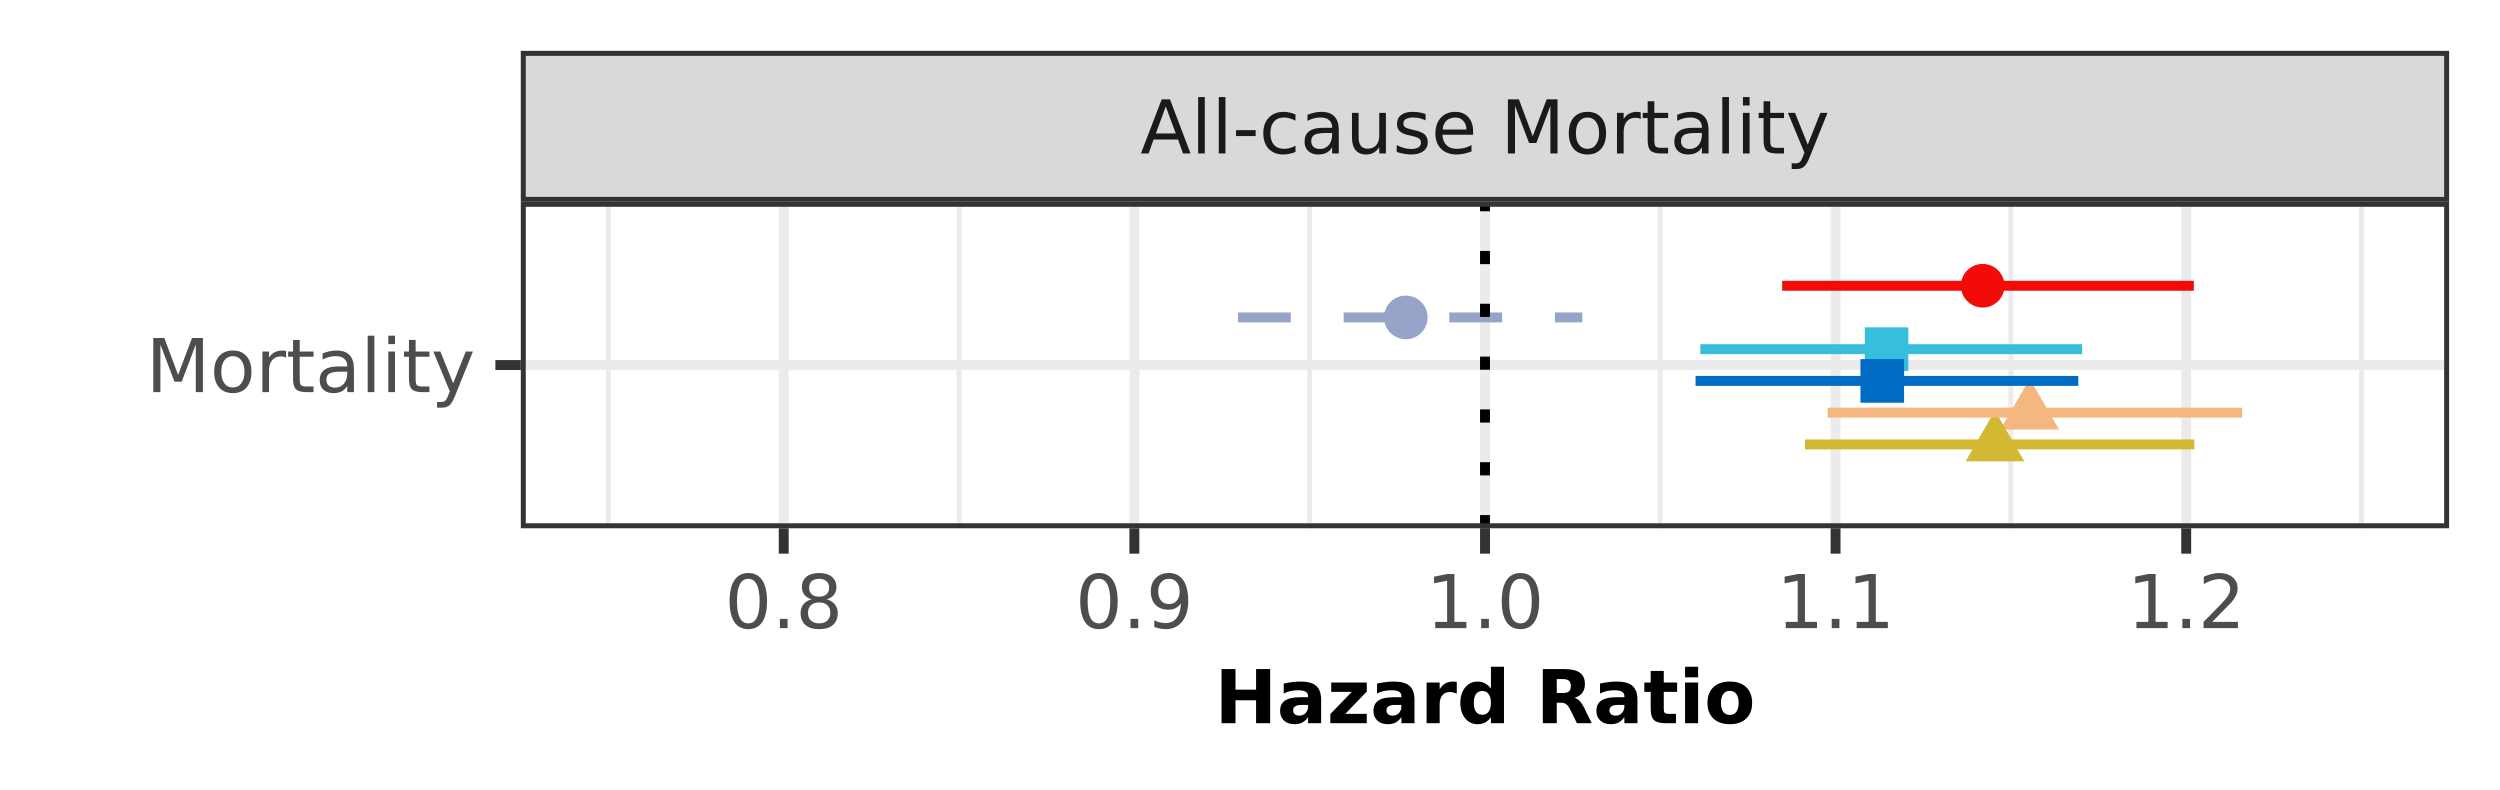
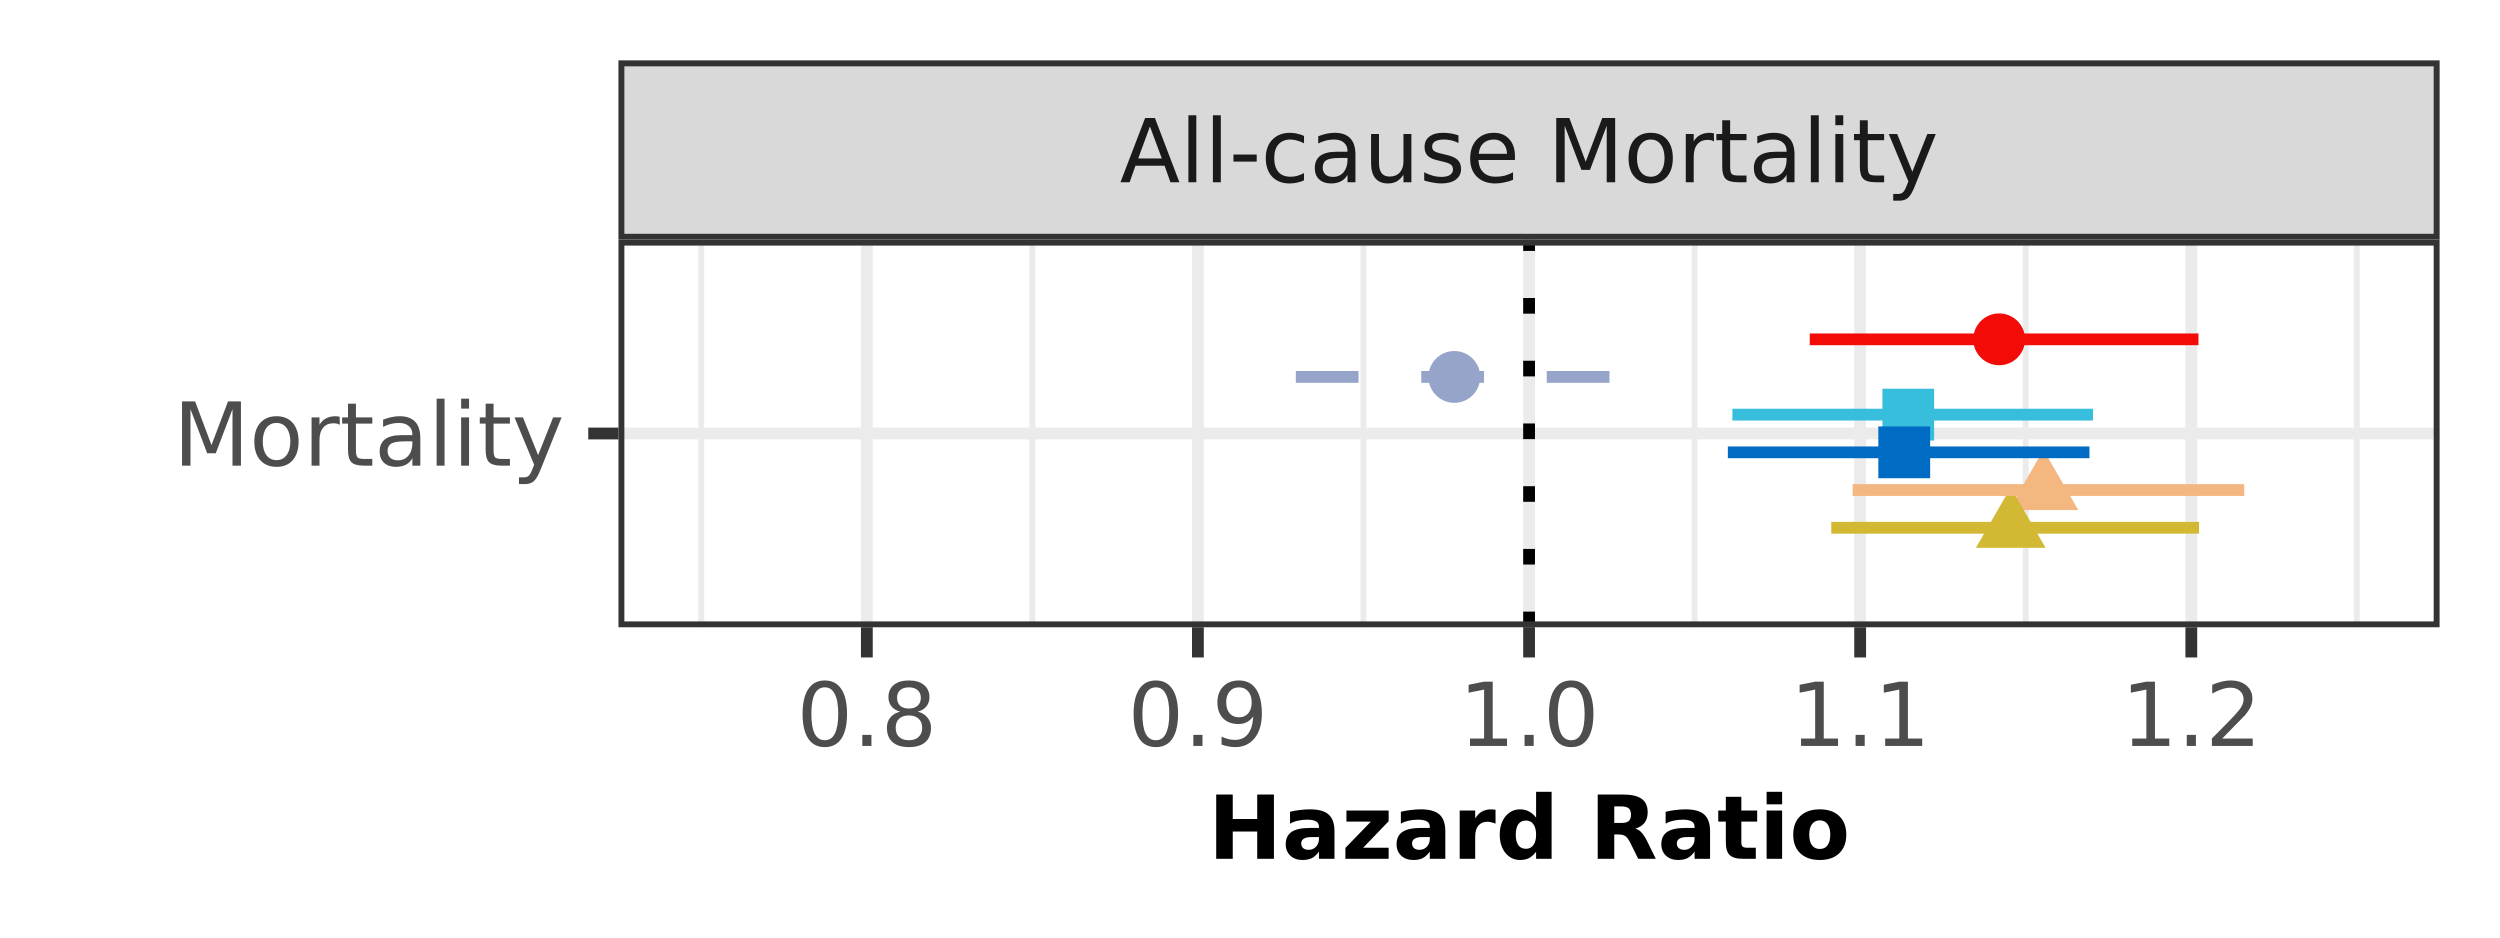
- <svg xmlns="http://www.w3.org/2000/svg" class="svglite" width="9.5cm" height="3cm" viewBox="0 0 269.291 85.039" version="1.1" id="svg119">
-   <defs id="defs4">
-     <style type="text/css" id="style2">
+ <svg xmlns="http://www.w3.org/2000/svg" class="svglite" width="226.77pt" height="85.04pt" viewBox="0 0 226.77 85.04">
+   <defs>
+     <style type="text/css">
    .svglite line, .svglite polyline, .svglite polygon, .svglite path, .svglite rect, .svglite circle {
      fill: none;
      stroke: #000000;
      stroke-linecap: round;
      stroke-linejoin: round;
      stroke-miterlimit: 10.00;
    }
    .svglite text {
      white-space: pre;
    }
  </style>
  </defs>
-   <defs id="defs11">
-     <clipPath id="cpMC4wMHwyNjkuMjl8MC4wMHw4NS4wNA==">
-       <rect x="0" y="0" width="269.29" height="85.04" id="rect8" />
+   <rect width="100%" height="100%" style="stroke: none; fill: #FFFFFF;" />
+   <defs>
+     <clipPath id="cpMC4wMHwyMjYuNzd8MC4wMHw4NS4wNA==">
+       <rect x="0.00" y="0.00" width="226.77" height="85.04" />
    </clipPath>
  </defs>
-   <g clip-path="url(#cpMC4wMHwyNjkuMjl8MC4wMHw4NS4wNA==)" id="g15">
-     <rect x="0" y="1.4e-14" width="269.29" height="85.04" style="fill:#ffffff;stroke:#ffffff;stroke-width:1.07" id="rect13" />
+   <g clip-path="url(#cpMC4wMHwyMjYuNzd8MC4wMHw4NS4wNA==)">
+     <rect x="0.00" y="0" width="226.77" height="85.04" style="stroke-width: 1.07; stroke: #FFFFFF; fill: #FFFFFF;" />
  </g>
-   <defs id="defs20">
-     <clipPath id="cpNTYuMTB8MjYzLjgxfDIxLjc0fDU2Ljkw">
-       <rect x="56.1" y="21.74" width="207.71" height="35.16" id="rect17" />
+   <defs>
+     <clipPath id="cpNTYuMTB8MjIxLjI5fDIxLjc0fDU2Ljkw">
+       <rect x="56.10" y="21.74" width="165.19" height="35.16" />
    </clipPath>
  </defs>
-   <g clip-path="url(#cpNTYuMTB8MjYzLjgxfDIxLjc0fDU2Ljkw)" id="g76">
-     <rect x="56.1" y="21.74" width="207.71" height="35.16" style="fill:#ffffff;stroke:none;stroke-width:1.07" id="rect22" />
-     <polyline points="65.54,56.90 65.54,21.74 " style="stroke:#ebebeb;stroke-width:0.53;stroke-linecap:butt" id="polyline24" />
-     <polyline points="103.31,56.90 103.31,21.74 " style="stroke:#ebebeb;stroke-width:0.53;stroke-linecap:butt" id="polyline26" />
-     <polyline points="141.07,56.90 141.07,21.74 " style="stroke:#ebebeb;stroke-width:0.53;stroke-linecap:butt" id="polyline28" />
-     <polyline points="178.84,56.90 178.84,21.74 " style="stroke:#ebebeb;stroke-width:0.53;stroke-linecap:butt" id="polyline30" />
-     <polyline points="216.60,56.90 216.60,21.74 " style="stroke:#ebebeb;stroke-width:0.53;stroke-linecap:butt" id="polyline32" />
-     <polyline points="254.37,56.90 254.37,21.74 " style="stroke:#ebebeb;stroke-width:0.53;stroke-linecap:butt" id="polyline34" />
-     <polyline points="56.10,39.32 263.81,39.32 " style="stroke:#ebebeb;stroke-width:1.07;stroke-linecap:butt" id="polyline36" />
-     <polyline points="84.42,56.90 84.42,21.74 " style="stroke:#ebebeb;stroke-width:1.07;stroke-linecap:butt" id="polyline38" />
-     <polyline points="122.19,56.90 122.19,21.74 " style="stroke:#ebebeb;stroke-width:1.07;stroke-linecap:butt" id="polyline40" />
-     <polyline points="159.96,56.90 159.96,21.74 " style="stroke:#ebebeb;stroke-width:1.07;stroke-linecap:butt" id="polyline42" />
-     <polyline points="197.72,56.90 197.72,21.74 " style="stroke:#ebebeb;stroke-width:1.07;stroke-linecap:butt" id="polyline44" />
-     <polyline points="235.49,56.90 235.49,21.74 " style="stroke:#ebebeb;stroke-width:1.07;stroke-linecap:butt" id="polyline46" />
-     <polygon points="205.56,39.96 205.56,35.26 200.87,35.26 200.87,39.96 " style="fill:#36bedc;stroke:none;stroke-width:0.43" id="polygon48" />
-     <polygon points="205.1,43.38 205.1,38.68 200.4,38.68 200.4,43.38 " style="fill:#006bc2;stroke:none;stroke-width:0.43" id="polygon50" />
-     <polygon points="221.79,46.27 215.47,46.27 218.63,40.8 " style="fill:#f3b77f;stroke:none;stroke-width:0.43" id="polygon52" />
-     <polygon points="218.05,49.69 211.73,49.69 214.89,44.22 " style="fill:#d2b833;stroke:none;stroke-width:0.43" id="polygon54" />
-     <circle cx="213.57" cy="30.78" r="2.35" style="fill:#f30b07;stroke:none;stroke-width:0.43" id="circle56" />
-     <circle cx="151.43" cy="34.19" r="2.35" style="fill:#96a4c9;stroke:none;stroke-width:0.43" id="circle58" />
-     <line x1="183.15" y1="37.61" x2="224.28" y2="37.61" style="stroke:#36bedc;stroke-width:1.07;stroke-linecap:butt" id="line60" />
-     <line x1="182.64" y1="41.03" x2="223.87" y2="41.03" style="stroke:#006bc2;stroke-width:1.07;stroke-linecap:butt" id="line62" />
-     <line x1="196.87" y1="44.45" x2="241.52" y2="44.45" style="stroke:#f3b77f;stroke-width:1.07;stroke-linecap:butt" id="line64" />
-     <line x1="194.43" y1="47.87" x2="236.37" y2="47.87" style="stroke:#d2b833;stroke-width:1.07;stroke-linecap:butt" id="line66" />
-     <line x1="191.97" y1="30.78" x2="236.31" y2="30.78" style="stroke:#f30b07;stroke-width:1.07;stroke-linecap:butt" id="line68" />
-     <line x1="133.35" y1="34.19" x2="170.44" y2="34.19" style="stroke:#96a4c9;stroke-width:1.07;stroke-linecap:butt;stroke-dasharray:5.69, 5.69" id="line70" />
-     <line x1="159.96" y1="56.9" x2="159.96" y2="21.74" style="stroke-width:1.07;stroke-linecap:butt;stroke-dasharray:1.42, 4.27" id="line72" />
-     <rect x="56.1" y="21.74" width="207.71" height="35.16" style="stroke:#333333;stroke-width:1.07" id="rect74" />
+   <g clip-path="url(#cpNTYuMTB8MjIxLjI5fDIxLjc0fDU2Ljkw)">
+     <rect x="56.10" y="21.74" width="165.19" height="35.16" style="stroke-width: 1.07; stroke: none; fill: #FFFFFF;" />
+     <polyline points="63.61,56.90 63.61,21.74 " style="stroke-width: 0.53; stroke: #EBEBEB; stroke-linecap: butt;" />
+     <polyline points="93.64,56.90 93.64,21.74 " style="stroke-width: 0.53; stroke: #EBEBEB; stroke-linecap: butt;" />
+     <polyline points="123.68,56.90 123.68,21.74 " style="stroke-width: 0.53; stroke: #EBEBEB; stroke-linecap: butt;" />
+     <polyline points="153.71,56.90 153.71,21.74 " style="stroke-width: 0.53; stroke: #EBEBEB; stroke-linecap: butt;" />
+     <polyline points="183.75,56.90 183.75,21.74 " style="stroke-width: 0.53; stroke: #EBEBEB; stroke-linecap: butt;" />
+     <polyline points="213.78,56.90 213.78,21.74 " style="stroke-width: 0.53; stroke: #EBEBEB; stroke-linecap: butt;" />
+     <polyline points="56.10,39.32 221.29,39.32 " style="stroke-width: 1.07; stroke: #EBEBEB; stroke-linecap: butt;" />
+     <polyline points="78.63,56.90 78.63,21.74 " style="stroke-width: 1.07; stroke: #EBEBEB; stroke-linecap: butt;" />
+     <polyline points="108.66,56.90 108.66,21.74 " style="stroke-width: 1.07; stroke: #EBEBEB; stroke-linecap: butt;" />
+     <polyline points="138.70,56.90 138.70,21.74 " style="stroke-width: 1.07; stroke: #EBEBEB; stroke-linecap: butt;" />
+     <polyline points="168.73,56.90 168.73,21.74 " style="stroke-width: 1.07; stroke: #EBEBEB; stroke-linecap: butt;" />
+     <polyline points="198.77,56.90 198.77,21.74 " style="stroke-width: 1.07; stroke: #EBEBEB; stroke-linecap: butt;" />
+     <polygon points="170.75,39.96 175.44,39.96 175.44,35.26 170.75,35.26 " style="stroke-width: 0.43; stroke: none; fill: #36BEDC;" />
+     <polygon points="170.38,43.38 175.08,43.38 175.08,38.68 170.38,38.68 " style="stroke-width: 0.43; stroke: none; fill: #006BC2;" />
+     <polygon points="185.36,40.80 188.52,46.27 182.20,46.27 " style="stroke-width: 0.43; stroke: none; fill: #F3B77F;" />
+     <polygon points="182.39,44.22 185.55,49.69 179.23,49.69 " style="stroke-width: 0.43; stroke: none; fill: #D2B833;" />
+     <circle cx="181.34" cy="30.78" r="2.35" style="stroke-width: 0.43; stroke: none; fill: #F30B07;" />
+     <circle cx="131.92" cy="34.19" r="2.35" style="stroke-width: 0.43; stroke: none; fill: #96A4C9;" />
+     <line x1="157.14" y1="37.61" x2="189.85" y2="37.61" style="stroke-width: 1.07; stroke: #36BEDC; stroke-linecap: butt;" />
+     <line x1="156.73" y1="41.03" x2="189.53" y2="41.03" style="stroke-width: 1.07; stroke: #006BC2; stroke-linecap: butt;" />
+     <line x1="168.05" y1="44.45" x2="203.57" y2="44.45" style="stroke-width: 1.07; stroke: #F3B77F; stroke-linecap: butt;" />
+     <line x1="166.11" y1="47.87" x2="199.47" y2="47.87" style="stroke-width: 1.07; stroke: #D2B833; stroke-linecap: butt;" />
+     <line x1="164.16" y1="30.78" x2="199.42" y2="30.78" style="stroke-width: 1.07; stroke: #F30B07; stroke-linecap: butt;" />
+     <line x1="117.54" y1="34.19" x2="147.04" y2="34.19" style="stroke-width: 1.07; stroke: #96A4C9; stroke-dasharray: 5.69,5.69; stroke-linecap: butt;" />
+     <line x1="138.70" y1="56.90" x2="138.70" y2="21.74" style="stroke-width: 1.07; stroke-dasharray: 1.42,4.27; stroke-linecap: butt;" />
+     <rect x="56.10" y="21.74" width="165.19" height="35.16" style="stroke-width: 1.07; stroke: #333333;" />
  </g>
-   <g clip-path="url(#cpMC4wMHwyNjkuMjl8MC4wMHw4NS4wNA==)" id="g78" />
-   <defs id="defs83">
-     <clipPath id="cpNTYuMTB8MjYzLjgxfDUuNDh8MjEuNzQ=">
-       <rect x="56.1" y="5.48" width="207.71" height="16.26" id="rect80" />
+   <g clip-path="url(#cpMC4wMHwyMjYuNzd8MC4wMHw4NS4wNA==)">
+ </g>
+   <defs>
+     <clipPath id="cpNTYuMTB8MjIxLjI5fDUuNDh8MjEuNzQ=">
+       <rect x="56.10" y="5.48" width="165.19" height="16.26" />
    </clipPath>
  </defs>
-   <g clip-path="url(#cpNTYuMTB8MjYzLjgxfDUuNDh8MjEuNzQ=)" id="g89">
-     <rect x="56.1" y="5.48" width="207.71" height="16.26" style="fill:#d9d9d9;stroke:#333333;stroke-width:1.07" id="rect85" />
-     <text x="159.96" y="16.53" text-anchor="middle" style="font-size:8px;font-family:'DejaVu Sans';fill:#1a1a1a" textLength="74.27" lengthAdjust="spacingAndGlyphs" id="text87">All-cause Mortality</text>
+   <g clip-path="url(#cpNTYuMTB8MjIxLjI5fDUuNDh8MjEuNzQ=)">
+     <rect x="56.10" y="5.48" width="165.19" height="16.26" style="stroke-width: 1.07; stroke: #333333; fill: #D9D9D9;" />
+     <text x="138.70" y="16.53" text-anchor="middle" style="font-size: 8.00px;fill: #1A1A1A; font-family: &quot;DejaVu Sans&quot;;" textLength="74.27px" lengthAdjust="spacingAndGlyphs">All-cause Mortality</text>
  </g>
-   <g clip-path="url(#cpMC4wMHwyNjkuMjl8MC4wMHw4NS4wNA==)" id="g117">
-     <polyline points="84.42,59.64 84.42,56.90 " style="stroke:#333333;stroke-width:1.07;stroke-linecap:butt" id="polyline91" />
-     <polyline points="122.19,59.64 122.19,56.90 " style="stroke:#333333;stroke-width:1.07;stroke-linecap:butt" id="polyline93" />
-     <polyline points="159.96,59.64 159.96,56.90 " style="stroke:#333333;stroke-width:1.07;stroke-linecap:butt" id="polyline95" />
-     <polyline points="197.72,59.64 197.72,56.90 " style="stroke:#333333;stroke-width:1.07;stroke-linecap:butt" id="polyline97" />
-     <polyline points="235.49,59.64 235.49,56.90 " style="stroke:#333333;stroke-width:1.07;stroke-linecap:butt" id="polyline99" />
-     <text x="84.42" y="67.66" text-anchor="middle" style="font-size:8px;font-family:'DejaVu Sans';fill:#4d4d4d" textLength="12.72" lengthAdjust="spacingAndGlyphs" id="text101">0.8</text>
-     <text x="122.19" y="67.66" text-anchor="middle" style="font-size:8px;font-family:'DejaVu Sans';fill:#4d4d4d" textLength="12.72" lengthAdjust="spacingAndGlyphs" id="text103">0.9</text>
-     <text x="159.96" y="67.66" text-anchor="middle" style="font-size:8px;font-family:'DejaVu Sans';fill:#4d4d4d" textLength="12.72" lengthAdjust="spacingAndGlyphs" id="text105">1.0</text>
-     <text x="197.72" y="67.66" text-anchor="middle" style="font-size:8px;font-family:'DejaVu Sans';fill:#4d4d4d" textLength="12.72" lengthAdjust="spacingAndGlyphs" id="text107">1.1</text>
-     <text x="235.49" y="67.66" text-anchor="middle" style="font-size:8px;font-family:'DejaVu Sans';fill:#4d4d4d" textLength="12.72" lengthAdjust="spacingAndGlyphs" id="text109">1.2</text>
-     <text x="51.17" y="42.24" text-anchor="end" style="font-size:8px;font-family:'DejaVu Sans';fill:#4d4d4d" textLength="35.45" lengthAdjust="spacingAndGlyphs" id="text111">Mortality</text>
-     <polyline points="53.36,39.32 56.10,39.32 " style="stroke:#333333;stroke-width:1.07;stroke-linecap:butt" id="polyline113" />
-     <text x="159.96" y="77.9" text-anchor="middle" style="font-weight:bold;font-size:8px;font-family:'DejaVu Sans'" textLength="58.23" lengthAdjust="spacingAndGlyphs" id="text115">Hazard Ratio</text>
+   <g clip-path="url(#cpMC4wMHwyMjYuNzd8MC4wMHw4NS4wNA==)">
+     <polyline points="78.63,59.64 78.63,56.90 " style="stroke-width: 1.07; stroke: #333333; stroke-linecap: butt;" />
+     <polyline points="108.66,59.64 108.66,56.90 " style="stroke-width: 1.07; stroke: #333333; stroke-linecap: butt;" />
+     <polyline points="138.70,59.64 138.70,56.90 " style="stroke-width: 1.07; stroke: #333333; stroke-linecap: butt;" />
+     <polyline points="168.73,59.64 168.73,56.90 " style="stroke-width: 1.07; stroke: #333333; stroke-linecap: butt;" />
+     <polyline points="198.77,59.64 198.77,56.90 " style="stroke-width: 1.07; stroke: #333333; stroke-linecap: butt;" />
+     <text x="78.63" y="67.66" text-anchor="middle" style="font-size: 8.00px;fill: #4D4D4D; font-family: &quot;DejaVu Sans&quot;;" textLength="12.72px" lengthAdjust="spacingAndGlyphs">0.8</text>
+     <text x="108.66" y="67.66" text-anchor="middle" style="font-size: 8.00px;fill: #4D4D4D; font-family: &quot;DejaVu Sans&quot;;" textLength="12.72px" lengthAdjust="spacingAndGlyphs">0.9</text>
+     <text x="138.70" y="67.66" text-anchor="middle" style="font-size: 8.00px;fill: #4D4D4D; font-family: &quot;DejaVu Sans&quot;;" textLength="12.72px" lengthAdjust="spacingAndGlyphs">1.0</text>
+     <text x="168.73" y="67.66" text-anchor="middle" style="font-size: 8.00px;fill: #4D4D4D; font-family: &quot;DejaVu Sans&quot;;" textLength="12.72px" lengthAdjust="spacingAndGlyphs">1.1</text>
+     <text x="198.77" y="67.66" text-anchor="middle" style="font-size: 8.00px;fill: #4D4D4D; font-family: &quot;DejaVu Sans&quot;;" textLength="12.72px" lengthAdjust="spacingAndGlyphs">1.2</text>
+     <text x="51.17" y="42.24" text-anchor="end" style="font-size: 8.00px;fill: #4D4D4D; font-family: &quot;DejaVu Sans&quot;;" textLength="35.45px" lengthAdjust="spacingAndGlyphs">Mortality</text>
+     <polyline points="53.36,39.32 56.10,39.32 " style="stroke-width: 1.07; stroke: #333333; stroke-linecap: butt;" />
+     <text x="138.70" y="77.90" text-anchor="middle" style="font-size: 8.00px; font-weight: bold; font-family: &quot;DejaVu Sans&quot;;" textLength="58.23px" lengthAdjust="spacingAndGlyphs">Hazard Ratio</text>
  </g>
</svg>
